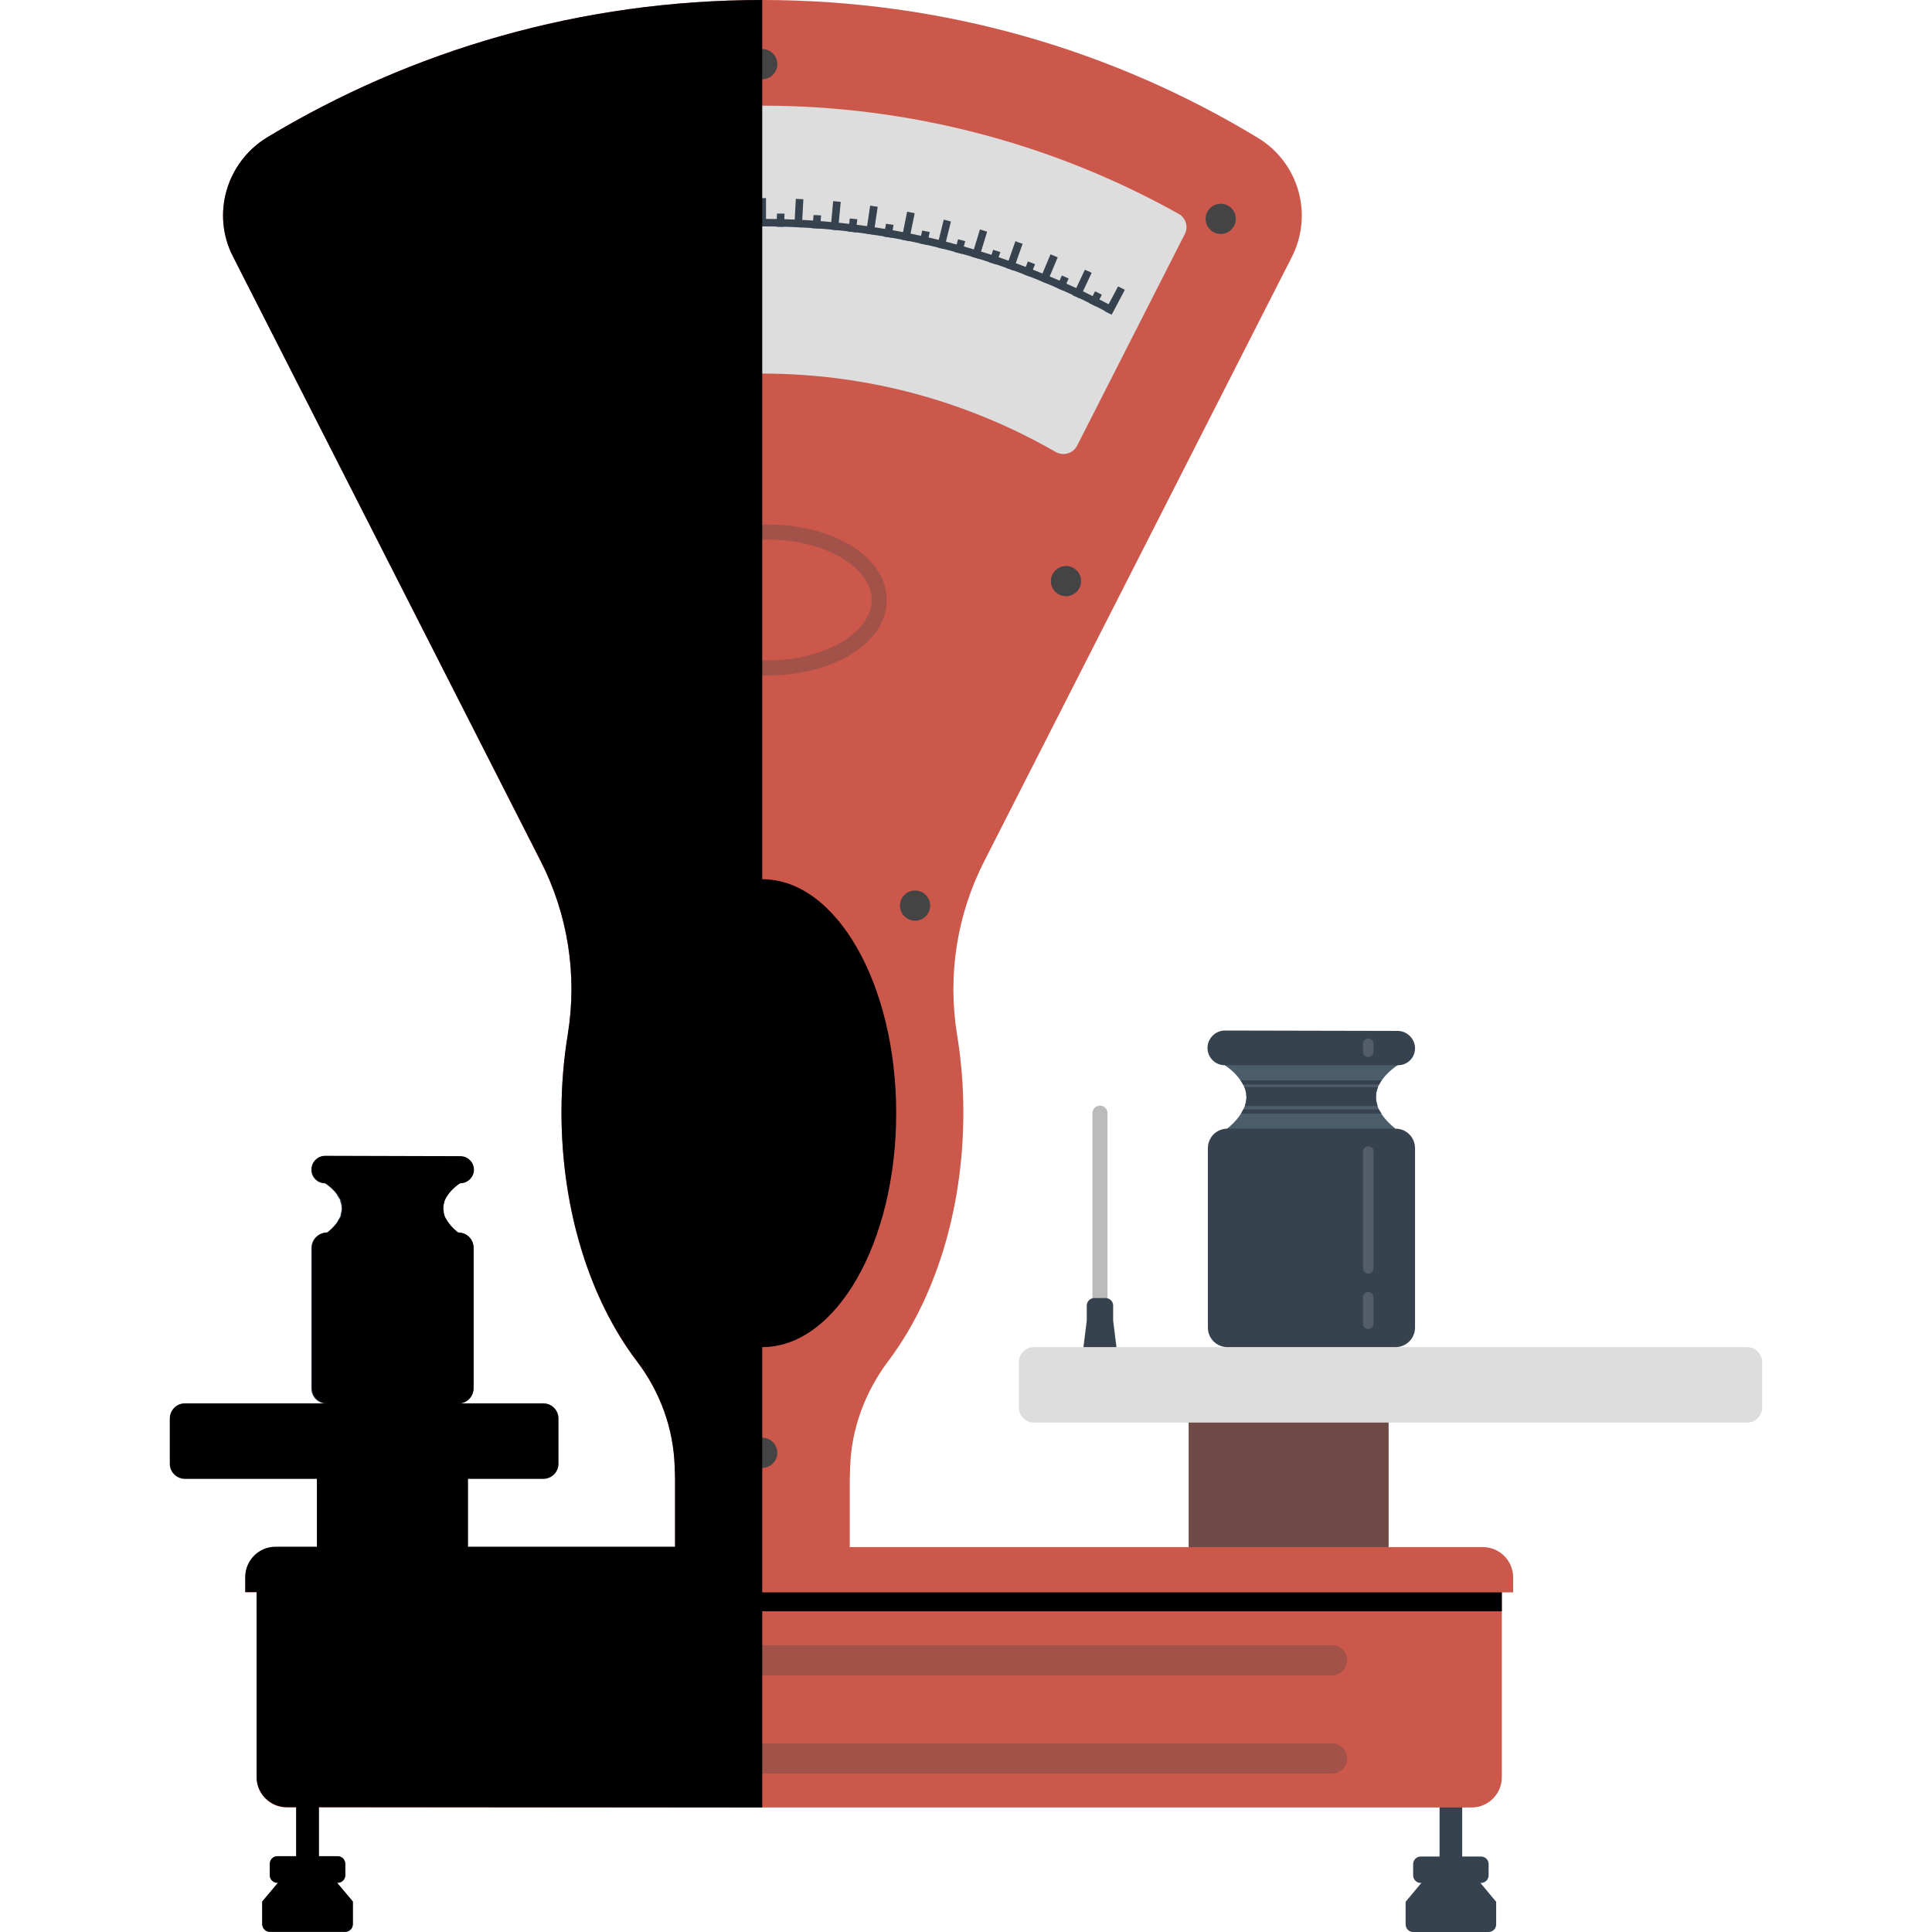
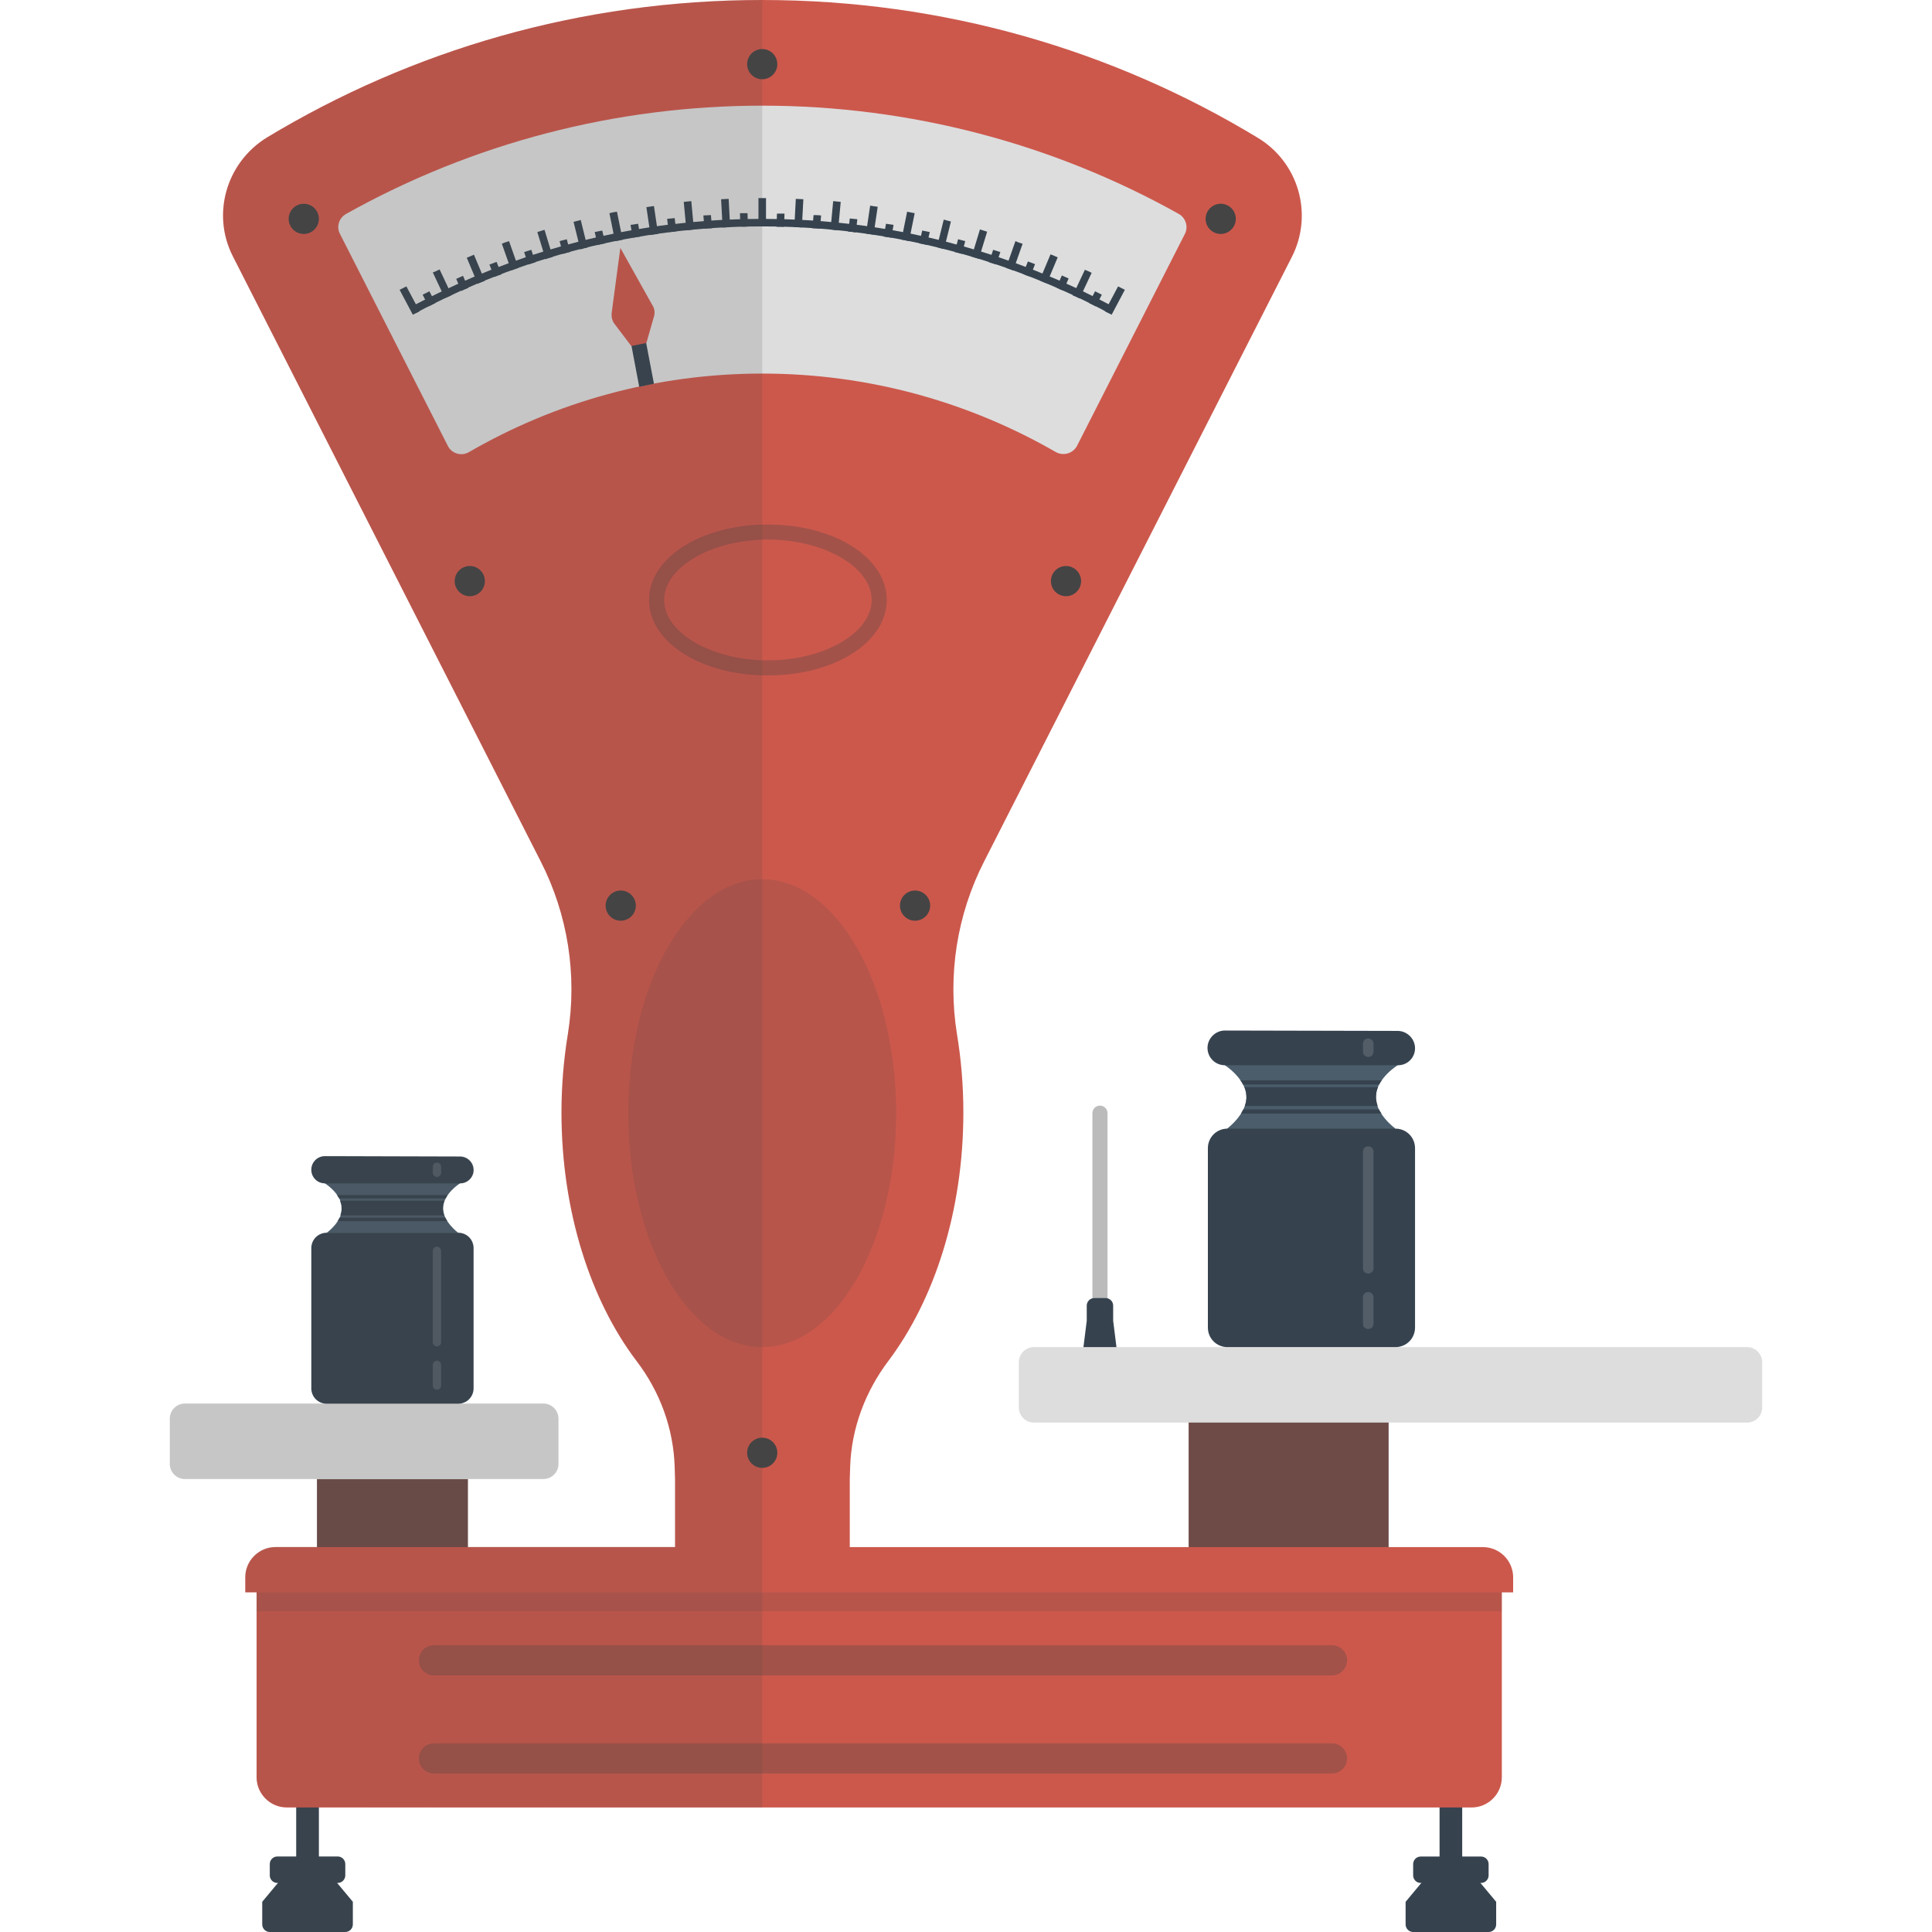
<svg xmlns="http://www.w3.org/2000/svg" viewBox="0 0 512 512" xml:space="preserve">
-   <style>.st1{fill:#36434f}.st3{fill:#cc584c}.st5{opacity:.3;fill:#444;enable-background:new}.st6{fill:#ddd}.st7{fill:#444}.st8{fill:#4b5d6b}.st9{opacity:.15;fill:#f4f4f4;enable-background:new}</style>
+   <style>.st1{fill:#36434f}.st3{fill:#cc584c}.st4{opacity:.15;fill:#444;enable-background:new}.st5{opacity:.3;fill:#444;enable-background:new}.st6{fill:#ddd}.st7{fill:#444}.st8{fill:#4b5d6b}.st9{opacity:.15;fill:#f4f4f4;enable-background:new}</style>
  <path d="M293.5 351h-4v-56c0 -1.1 0.9 -2 2 -2s2 0.9 2 2v56z" fill="#bbb" />
  <path class="st1" d="M295 350v-4c0 -1.1 -0.9 -2 -2 -2h-3c-1.1 0 -2 0.9 -2 2v4l-1 8h9l-1 -8z" />
  <path d="M315 374h53v39h-53v-39zm-231 11h40v28h-40v-28z" fill="#6e4b47" />
  <path class="st1" d="M78.5 478h6v15h-6v-15z" />
  <path class="st1" d="M89.5 499h-16c-1.1 0 -2 -0.9 -2 -2v-3c0 -1.1 0.9 -2 2 -2h16c1.1 0 2 0.9 2 2v3c0 1.1 -0.9 2 -2 2z" />
  <path class="st1" d="M88.5 498h-14l-5 6v6c0 1.1 0.9 2 2 2h20c1.1 0 2 -0.9 2 -2v-6l-5 -6zm293 -20h6v15h-6v-15z" />
  <path class="st1" d="M392.5 499h-16c-1.1 0 -2 -0.9 -2 -2v-3c0 -1.1 0.9 -2 2 -2h16c1.1 0 2 0.9 2 2v3c0 1.1 -0.9 2 -2 2z" />
  <path class="st1" d="M391.5 498h-14l-5 6v6c0 1.1 0.9 2 2 2h20c1.1 0 2 -0.9 2 -2v-6l-5 -6z" />
  <path class="st3" d="M390 479h-314c-4.4 0 -8 -3.6 -8 -8v-52h330v52c0 4.4 -3.6 8 -8 8z" />
  <path class="st4" d="M68 419h330v8h-330v-8z" />
  <path class="st3" d="M401 422h-336v-4c0 -4.4 3.6 -8 8 -8h320c4.4 0 8 3.6 8 8v4z" />
  <path class="st5" d="M353 470h-238c-2.2 0 -4 -1.8 -4 -4s1.8 -4 4 -4h238c2.2 0 4 1.8 4 4s-1.8 4 -4 4zm0 -26h-238c-2.2 0 -4 -1.8 -4 -4s1.8 -4 4 -4h238c2.2 0 4 1.8 4 4s-1.8 4 -4 4z" />
  <path class="st6" d="M463 377h-189c-2.2 0 -4 -1.8 -4 -4v-12c0 -2.2 1.8 -4 4 -4h189c2.2 0 4 1.8 4 4v12c0 2.2 -1.8 4 -4 4zm-319 15h-95c-2.2 0 -4 -1.8 -4 -4v-12c0 -2.2 1.8 -4 4 -4h95c2.2 0 4 1.8 4 4v12c0 2.2 -1.8 4 -4 4z" />
  <path class="st3" d="M143.3 228.3c7.2 14.1 9.7 30.1 7.2 45.7c-1.1 6.7 -1.7 13.7 -1.7 20.8c0 26.2 7.7 49.8 19.9 65.9c6.2 8.1 9.8 17.9 10.1 28.1l0.1 3.2v19h46.3v-19l0.1 -3.2c0.3 -10.2 4 -20 10.1 -28.1c12.2 -16.2 19.9 -39.7 19.9 -65.9c0 -7.2 -0.6 -14.2 -1.7 -20.8c-2.5 -15.6 0 -31.6 7.2 -45.7l81.6 -160.3c5.7 -11.3 1.7 -25 -9.1 -31.5C295 13.3 250.1 0 202 0S109.1 13.3 70.8 36.4C60 43 56 56.7 61.7 67.9l81.6 160.4z" />
  <path class="st6" d="M202 99c28.3 0 54.9 7.6 77.8 20.8c2 1.1 4.5 0.4 5.6 -1.6l28.6 -56.2c1 -1.9 0.2 -4.3 -1.6 -5.3C278.8 37.9 240.8 28 202 28s-76.7 9.9 -110.3 28.7c-1.9 1.1 -2.6 3.4 -1.6 5.3l28.6 56.2c1 2 3.6 2.8 5.6 1.6C147.1 106.6 173.7 99 202 99z" />
  <path class="st5" d="M203.5 179c-17.7 0 -31.5 -8.8 -31.5 -20s13.8 -20 31.5 -20s31.5 8.8 31.5 20s-13.8 20 -31.5 20zm0 -36c-14.9 0 -27.5 7.3 -27.5 16s12.6 16 27.5 16s27.5 -7.3 27.5 -16s-12.6 -16 -27.5 -16z" />
  <path class="st1" d="M111.2 82.5l-3.5 -6.6l-1.8 0.9l3.5 6.6l1.8 -0.9zm8.5 -4.3l-3.2 -6.8c-0.6 0.3 -1.2 0.6 -1.8 0.8l3.2 6.8c0.6 -0.2 1.2 -0.5 1.8 -0.8zm8.8 -3.8l-2.9 -6.9c-0.6 0.3 -1.2 0.5 -1.9 0.8l2.9 6.9c0.6 -0.3 1.3 -0.5 1.9 -0.8zm73.5 -14.4h1v-7.5h-2v7.5h1zm-18.1 0.8l-0.7 -7.5c-0.7 0.1 -1.3 0.1 -2 0.2l0.7 7.5c0.7 0 1.4 -0.1 2 -0.2zm-46.5 10.2l-2.5 -7.1c-0.6 0.2 -1.3 0.4 -1.9 0.7l2.5 7.1c0.6 -0.3 1.3 -0.5 1.9 -0.7zm56.1 -10.8l-0.4 -7.5c-0.7 0 -1.3 0.1 -2 0.1l0.4 7.5c0.6 0 1.3 -0.1 2 -0.1zm-19.1 1.8l-1.1 -7.4c-0.7 0.1 -1.3 0.2 -2 0.3l1.1 7.4c0.7 -0.2 1.4 -0.2 2 -0.3zm-27.9 6.1l-2.2 -7.2c-0.6 0.2 -1.3 0.4 -1.9 0.6l2.2 7.2c0.6 -0.3 1.3 -0.4 1.9 -0.6zm9.2 -2.5l-1.8 -7.3c-0.6 0.2 -1.3 0.3 -1.9 0.5l1.8 7.3c0.6 -0.2 1.3 -0.4 1.9 -0.5zm9.3 -2.1l-1.5 -7.4c-0.7 0.1 -1.3 0.2 -2 0.4l1.5 7.4c0.7 -0.1 1.4 -0.2 2 -0.4zm47.5 -3.2l0.4 -7.5c-0.7 0 -1.3 -0.1 -2 -0.1l-0.4 7.5c0.7 0 1.4 0 2 0.1zm64.9 14.8l2.9 -6.9c-0.6 -0.3 -1.2 -0.5 -1.9 -0.8l-2.9 6.9c0.6 0.3 1.3 0.6 1.9 0.8zm-27.2 -9.1l1.8 -7.3c-0.6 -0.2 -1.3 -0.3 -1.9 -0.5l-1.8 7.3c0.6 0.2 1.3 0.4 1.9 0.5zm18.3 5.7l2.5 -7.1c-0.6 -0.2 -1.3 -0.4 -1.9 -0.7l-2.5 7.1c0.6 0.2 1.3 0.4 1.9 0.7zm-9.1 -3.1l2.2 -7.2c-0.6 -0.2 -1.3 -0.4 -1.9 -0.6l-2.2 7.2c0.7 0.2 1.3 0.4 1.9 0.6zm-18.5 -4.7l1.5 -7.4c-0.7 -0.1 -1.3 -0.3 -2 -0.4l-1.5 7.4c0.7 0.1 1.4 0.3 2 0.4zm-18.8 -2.9l0.7 -7.5c-0.7 -0.1 -1.3 -0.1 -2 -0.2l-0.7 7.5c0.6 0.1 1.3 0.2 2 0.2zm9.4 1.2l1.1 -7.4c-0.7 -0.1 -1.3 -0.2 -2 -0.3l-1.1 7.4c0.7 0.1 1.4 0.2 2 0.3zm63.1 21.2l3.5 -6.6l-1.8 -0.9l-3.5 6.6l1.8 0.9zm-8.5 -4.3l3.2 -6.8c-0.6 -0.3 -1.2 -0.6 -1.8 -0.8l-3.2 6.8c0.6 0.2 1.2 0.5 1.8 0.8zm-170.7 1.2l-1.6 -3.1l-1.8 0.9l1.6 3.1l1.8 -0.9zm8.7 -4l-1.4 -3.2c-0.6 0.3 -1.2 0.5 -1.8 0.8l1.4 3.2c0.6 -0.3 1.2 -0.6 1.8 -0.8zm55.1 -15l-0.4 -3.5c-0.7 0.1 -1.3 0.1 -2 0.2l0.4 3.5c0.7 0 1.3 -0.1 2 -0.2zm-9.5 1.4l-0.6 -3.4c-0.7 0.1 -1.3 0.2 -2 0.3l0.6 3.4c0.7 -0.1 1.4 -0.2 2 -0.3zm19 -2.2l-0.3 -3.5c-0.7 0 -1.3 0.1 -2 0.1l0.3 3.5c0.7 -0.1 1.3 -0.1 2 -0.1zm9.5 -0.5l-0.1 -3.5h-2l0.1 3.5c0.7 0.1 1.4 0.1 2 0zm-56.3 9.5l-1.1 -3.3c-0.6 0.2 -1.3 0.4 -1.9 0.6l1.1 3.3c0.7 -0.2 1.3 -0.4 1.9 -0.6zm18.5 -5l-0.8 -3.4c-0.7 0.1 -1.3 0.3 -2 0.4l0.8 3.4c0.7 -0.1 1.3 -0.3 2 -0.4zm-9.3 2.3l-0.9 -3.4c-0.6 0.2 -1.3 0.3 -1.9 0.5l0.9 3.4c0.6 -0.2 1.2 -0.4 1.9 -0.5zm-18.2 5.9l-1.3 -3.3c-0.6 0.2 -1.2 0.5 -1.9 0.7l1.3 3.3c0.7 -0.3 1.3 -0.5 1.9 -0.7zm74.9 -12.6l0.1 -3.5h-2l-0.1 3.5h2zm56.2 10l1.1 -3.3c-0.6 -0.2 -1.3 -0.4 -1.9 -0.6l-1.1 3.3c0.6 0.2 1.2 0.4 1.9 0.6zm-9.1 -2.8l0.9 -3.4c-0.6 -0.2 -1.3 -0.3 -1.9 -0.5l-0.9 3.4c0.6 0.1 1.2 0.3 1.9 0.5zm18.1 6l1.3 -3.3c-0.6 -0.2 -1.2 -0.5 -1.9 -0.7l-1.3 3.3c0.6 0.3 1.2 0.5 1.9 0.7zm-27.4 -8.4l0.8 -3.4c-0.6 -0.1 -1.3 -0.3 -2 -0.4l-0.8 3.4c0.7 0.1 1.4 0.3 2 0.4zm36.2 12.1l1.4 -3.2c-0.6 -0.3 -1.2 -0.5 -1.8 -0.8l-1.4 3.2c0.5 0.3 1.1 0.6 1.8 0.8zm-45.6 -14l0.6 -3.4c-0.7 -0.1 -1.3 -0.2 -2 -0.3l-0.6 3.4c0.7 0.1 1.4 0.2 2 0.3zm-9.4 -1.4l0.4 -3.5c-0.7 -0.1 -1.3 -0.1 -2 -0.2l-0.4 3.5c0.7 0 1.3 0.1 2 0.2zm63.6 19.6l1.6 -3.1l-1.8 -0.9l-1.6 3.1l1.8 0.9zm-73.1 -20.6l0.3 -3.5c-0.7 -0.1 -1.3 -0.1 -2 -0.1l-0.3 3.5c0.7 0 1.3 0 2 0.1z" />
  <path class="st1" d="M202 60c33.2 0 64.5 8.3 91.9 23l1 -1.8c-5.3 -2.8 -10.8 -5.5 -16.4 -7.8C254.3 63.2 228.6 58 202 58s-52.3 5.2 -76.5 15.4c-5.6 2.4 -11 5 -16.4 7.8l1 1.8c27.4 -14.7 58.7 -23 91.9 -23zm-31.5 27l-3.9 0.7l2.8 14.8c1.3 -0.3 2.6 -0.5 3.9 -0.8l-2.8 -14.7z" />
  <path class="st3" d="M164.4 65.7l-2.3 17.2c-0.1 1.1 0.1 2.1 0.8 3l4.4 5.8l2 -0.4l2 -0.4l2 -7c0.3 -1 0.2 -2.1 -0.4 -3l-8.5 -15.2z" />
  <path class="st4" d="M166.5 295A35.5 62 0 1 0 237.5 295A35.5 62 0 1 0 166.5 295z" />
  <path class="st7" d="M198 17A4 4 0 1 0 206 17A4 4 0 1 0 198 17z" />
  <path class="st7" d="M76.5 58A4 4 0 1 0 84.5 58A4 4 0 1 0 76.5 58z" />
  <path class="st7" d="M319.5 58A4 4 0 1 0 327.5 58A4 4 0 1 0 319.5 58z" />
  <path class="st7" d="M120.5 154A4 4 0 1 0 128.5 154A4 4 0 1 0 120.5 154z" />
  <path class="st7" d="M278.5 154A4 4 0 1 0 286.5 154A4 4 0 1 0 278.5 154z" />
  <path class="st7" d="M160.5 240A4 4 0 1 0 168.5 240A4 4 0 1 0 160.5 240z" />
  <path class="st7" d="M238.5 240A4 4 0 1 0 246.5 240A4 4 0 1 0 238.5 240z" />
  <path class="st7" d="M198 385A4 4 0 1 0 206 385A4 4 0 1 0 198 385z" />
  <path class="st8" d="M370.4 282.3v-0.2h-45.8v0.2s5.4 3.4 5.7 8.1c0.3 4.7 -5.1 8.7 -5.1 8.7v0.2h44.5v-0.3s-5.4 -3.9 -5.1 -8.7c0.4 -4.7 5.8 -8 5.8 -8z" />
  <path class="st1" d="M369.8 357h-44.5c-2.9 0 -5.2 -2.3 -5.2 -5.2v-47.5c0 -2.9 2.3 -5.2 5.2 -5.2h44.5c2.9 0 5.2 2.3 5.2 5.2v47.5c0 2.9 -2.3 5.2 -5.2 5.2zm0.7 -74.7h-45.9c-2.5 0 -4.6 -2 -4.6 -4.6c0 -2.5 2.1 -4.6 4.6 -4.6l45.8 0.1c2.5 0 4.6 2.1 4.6 4.6s-2 4.5 -4.5 4.5zm-40.6 10.8c0.3 -0.9 0.5 -1.8 0.4 -2.8c0 -0.8 -0.2 -1.5 -0.5 -2.2h35.4c-0.3 0.7 -0.5 1.4 -0.5 2.2c-0.1 0.9 0.1 1.9 0.4 2.8h-35.2zm-0.5 -5.7h36.1c0.2 -0.4 0.4 -0.8 0.7 -1.1h-37.5c0.3 0.3 0.5 0.7 0.7 1.1zm36.7 7.7h-37.2c0.2 -0.4 0.4 -0.8 0.6 -1.1h35.9c0.2 0.3 0.4 0.7 0.7 1.1z" />
  <path class="st9" d="M362.6 303.8c-0.8 0 -1.4 0.6 -1.4 1.4v30.9c0 0.8 0.6 1.4 1.4 1.4s1.4 -0.6 1.4 -1.4v-30.9c0 -0.8 -0.6 -1.4 -1.4 -1.4zm0 38.6c-0.8 0 -1.4 0.6 -1.4 1.4v7c0 0.8 0.6 1.4 1.4 1.4s1.4 -0.6 1.4 -1.4v-7c0 -0.7 -0.6 -1.4 -1.4 -1.4zm0 -67.2c-0.8 0 -1.4 0.6 -1.4 1.4v2.1c0 0.8 0.6 1.4 1.4 1.4s1.4 -0.6 1.4 -1.4v-2.1c0 -0.7 -0.6 -1.4 -1.4 -1.4z" />
  <path class="st8" d="M121.9 313.6v-0.1h-35.8v0.1s4.2 2.6 4.5 6.3c0.3 3.7 -4 6.8 -4 6.8v0.1h34.8v-0.1s-4.2 -3.1 -4 -6.8c0.3 -3.7 4.5 -6.3 4.5 -6.3z" />
  <path class="st1" d="M121.4 372h-34.8c-2.3 0 -4.1 -1.8 -4.1 -4.1v-37.1c0 -2.3 1.8 -4.1 4.1 -4.1h34.8c2.3 0 4.1 1.8 4.1 4.1v37.1c0 2.3 -1.8 4.1 -4.1 4.1zm0.6 -58.4h-35.9c-2 0 -3.6 -1.6 -3.6 -3.6s1.6 -3.6 3.6 -3.6l35.8 0.1c2 0 3.6 1.6 3.6 3.6c0 1.9 -1.6 3.5 -3.5 3.5zm-31.8 8.5c0.2 -0.7 0.4 -1.4 0.3 -2.2c0 -0.6 -0.2 -1.2 -0.4 -1.7h27.7c-0.2 0.5 -0.4 1.1 -0.4 1.7c-0.1 0.7 0.1 1.5 0.3 2.2h-27.5zm-0.3 -4.5h28.2c0.2 -0.3 0.3 -0.6 0.5 -0.9h-29.3l0.6 0.9zm28.6 6h-29c0.2 -0.3 0.3 -0.6 0.5 -0.9h28c0.2 0.3 0.3 0.6 0.5 0.9z" />
  <path class="st9" d="M115.8 330.4c-0.6 0 -1.1 0.5 -1.1 1.1v24.2c0 0.6 0.5 1.1 1.1 1.1s1.1 -0.5 1.1 -1.1v-24.2c0 -0.6 -0.5 -1.1 -1.1 -1.1zm0 30.2c-0.6 0 -1.1 0.5 -1.1 1.1v5.5c0 0.6 0.5 1.1 1.1 1.1s1.1 -0.5 1.1 -1.1v-5.5c0 -0.6 -0.5 -1.1 -1.1 -1.1zm0 -52.5c-0.6 0 -1.1 0.5 -1.1 1.1v1.6c0 0.6 0.5 1.1 1.1 1.1s1.1 -0.5 1.1 -1.1v-1.6c0 -0.6 -0.5 -1.1 -1.1 -1.1z" />
  <path class="st4" d="M202 479v-479c-48 0 -92.9 13.3 -131.2 36.4C60 43 56 56.7 61.7 67.9l81.6 160.3c7.2 14.1 9.7 30.1 7.2 45.7c-1.1 6.7 -1.7 13.7 -1.7 20.8c0 26.2 7.7 49.8 19.9 65.9c6.2 8.1 9.8 17.9 10.1 28.1l0.1 3.2v18h-54.9v-18h20c2.2 0 4 -1.8 4 -4v-12c0 -2.2 -1.8 -4 -4 -4h-22.6c2.3 0 4.1 -1.8 4.1 -4.1v-37.1c0 -2.3 -1.8 -4.1 -4.1 -4.1c0 0 -1.7 -1.2 -2.9 -3.1c-0.2 -0.3 -0.3 -0.5 -0.5 -0.8c-0.1 -0.3 -0.2 -0.5 -0.3 -0.8v-0.1c0 -0.1 -0.1 -0.3 -0.1 -0.5v-0.2c0 -0.1 0 -0.3 -0.1 -0.4v-0.8c0 -0.3 0.1 -0.5 0.1 -0.8c0 -0.1 0.1 -0.2 0.1 -0.3c0 -0.2 0.1 -0.3 0.1 -0.5c0.1 -0.3 0.3 -0.6 0.4 -0.9c0.1 -0.2 0.2 -0.4 0.4 -0.6c1.3 -2 3.4 -3.3 3.4 -3.3h0.1c1.9 0 3.5 -1.6 3.5 -3.5c0 -2 -1.6 -3.6 -3.6 -3.6l-35.8 -0.1c-2 0 -3.6 1.6 -3.6 3.6s1.6 3.6 3.6 3.6c0 0 1.9 1.2 3.3 3.1c0.1 0.1 0.2 0.3 0.3 0.4c0.1 0.1 0.2 0.3 0.2 0.4c0.1 0.3 0.3 0.5 0.4 0.8c0.1 0.1 0.1 0.3 0.1 0.5c0 0.1 0.1 0.2 0.1 0.3c0.1 0.3 0.1 0.5 0.1 0.8v0.8c0 0.2 0 0.3 -0.1 0.5v0.2c0 0.2 -0.1 0.3 -0.1 0.5v0.1c-0.1 0.3 -0.2 0.6 -0.3 0.8c-0.1 0.3 -0.3 0.6 -0.5 0.8c-1.2 1.9 -2.9 3.1 -2.9 3.1c-2.3 0 -4.1 1.8 -4.1 4.1v37.1c0 2.3 1.8 4.1 4.1 4.1h-37.8c-2.2 0 -4 1.8 -4 4v12c0 2.2 1.8 4 4 4h35v18h-11c-4.4 0 -8 3.6 -8 8v4h3v49c0 4.4 3.6 8 8 8h2.5v13h-5c-1.1 0 -2 0.9 -2 2v3c0 1.1 0.9 2 2 2h0.2l-4.2 5v6c0 1.1 0.9 2 2 2h20c1.1 0 2 -0.9 2 -2v-6l-4.2 -5h0.2c1.1 0 2 -0.9 2 -2v-3c0 -1.1 -0.9 -2 -2 -2h-5v-13l117.5 0.1z" />
</svg>
